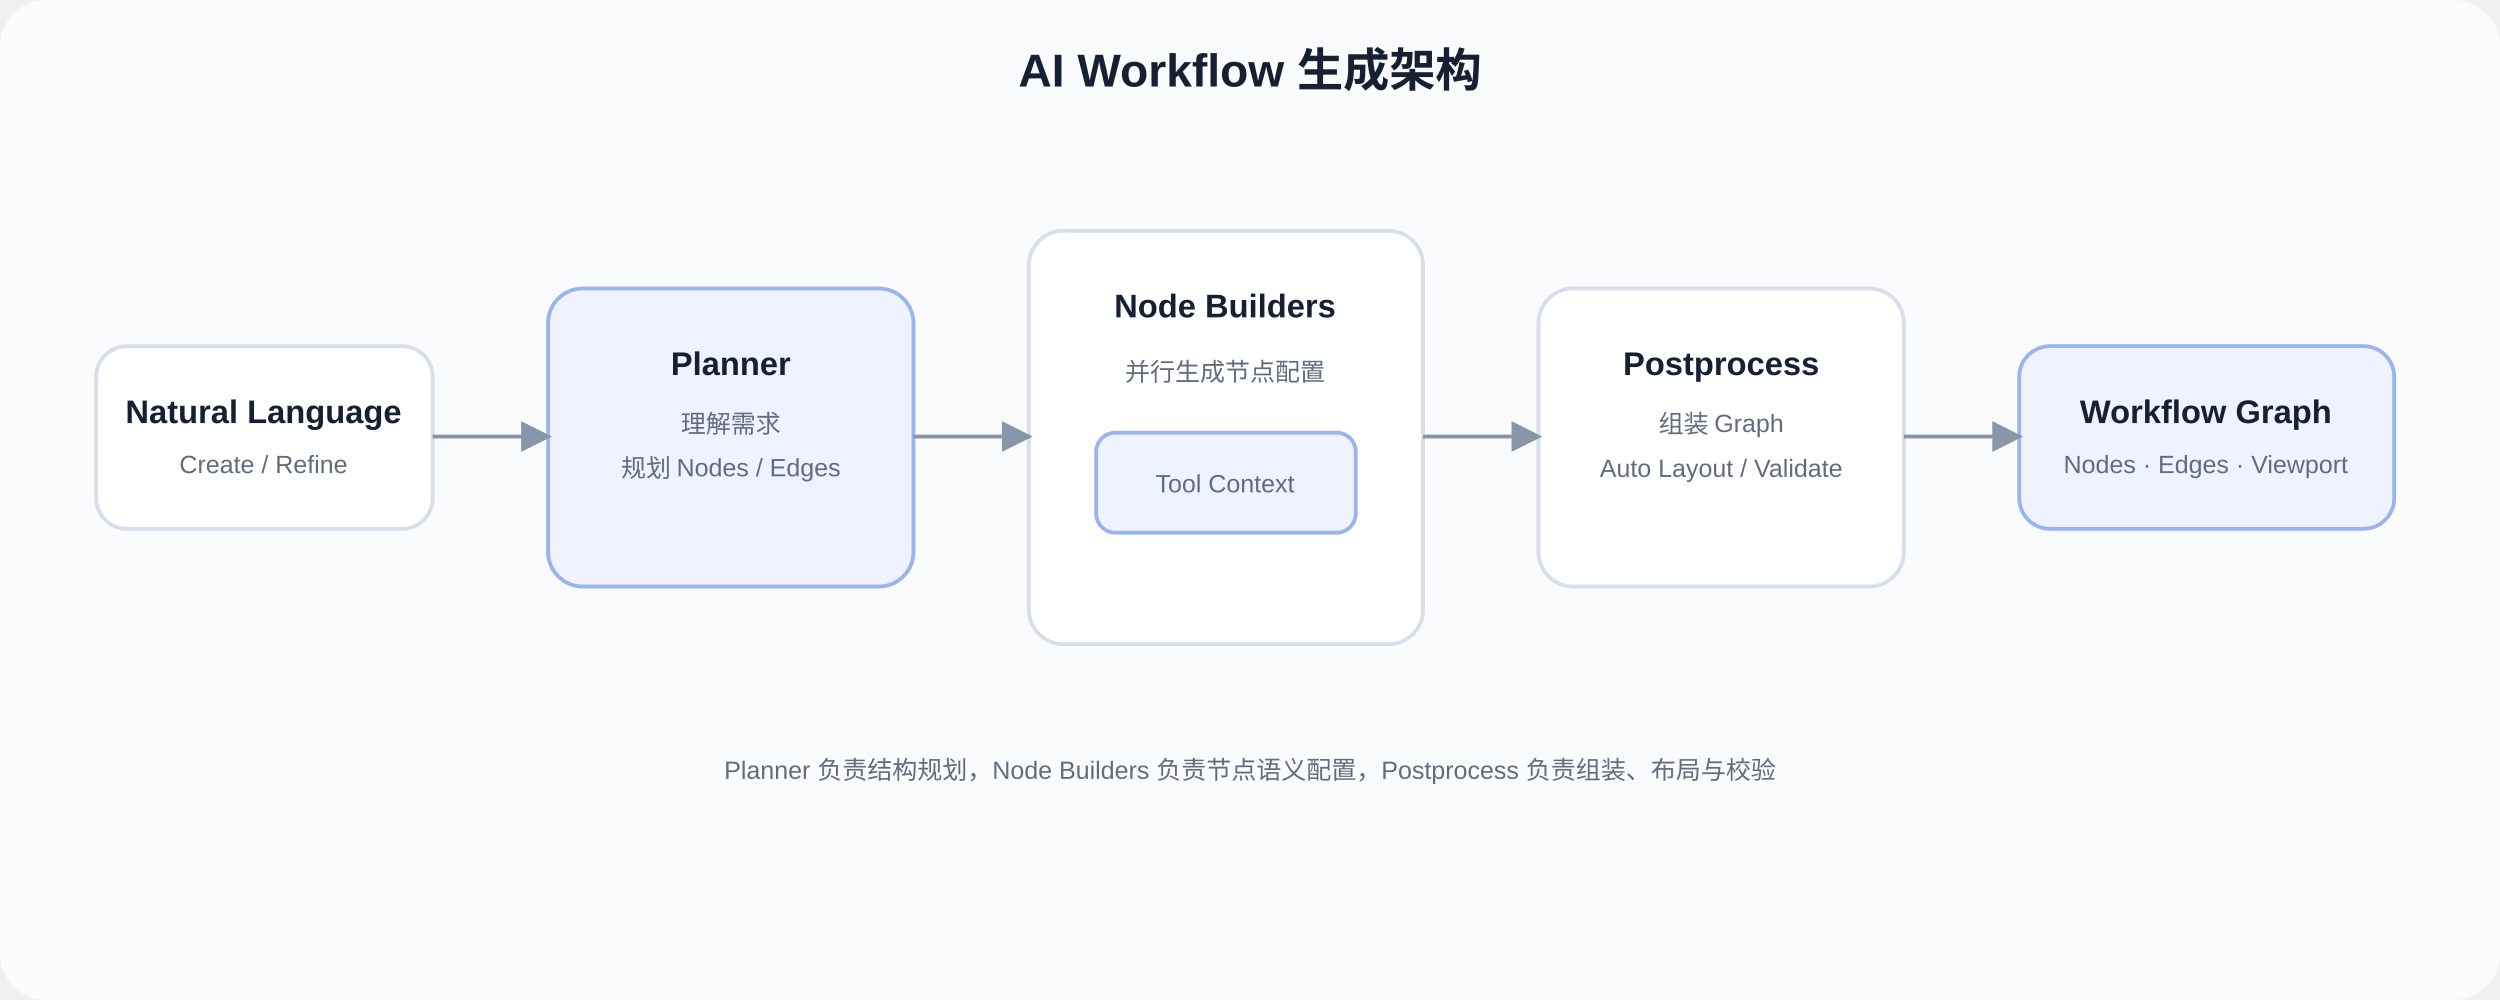
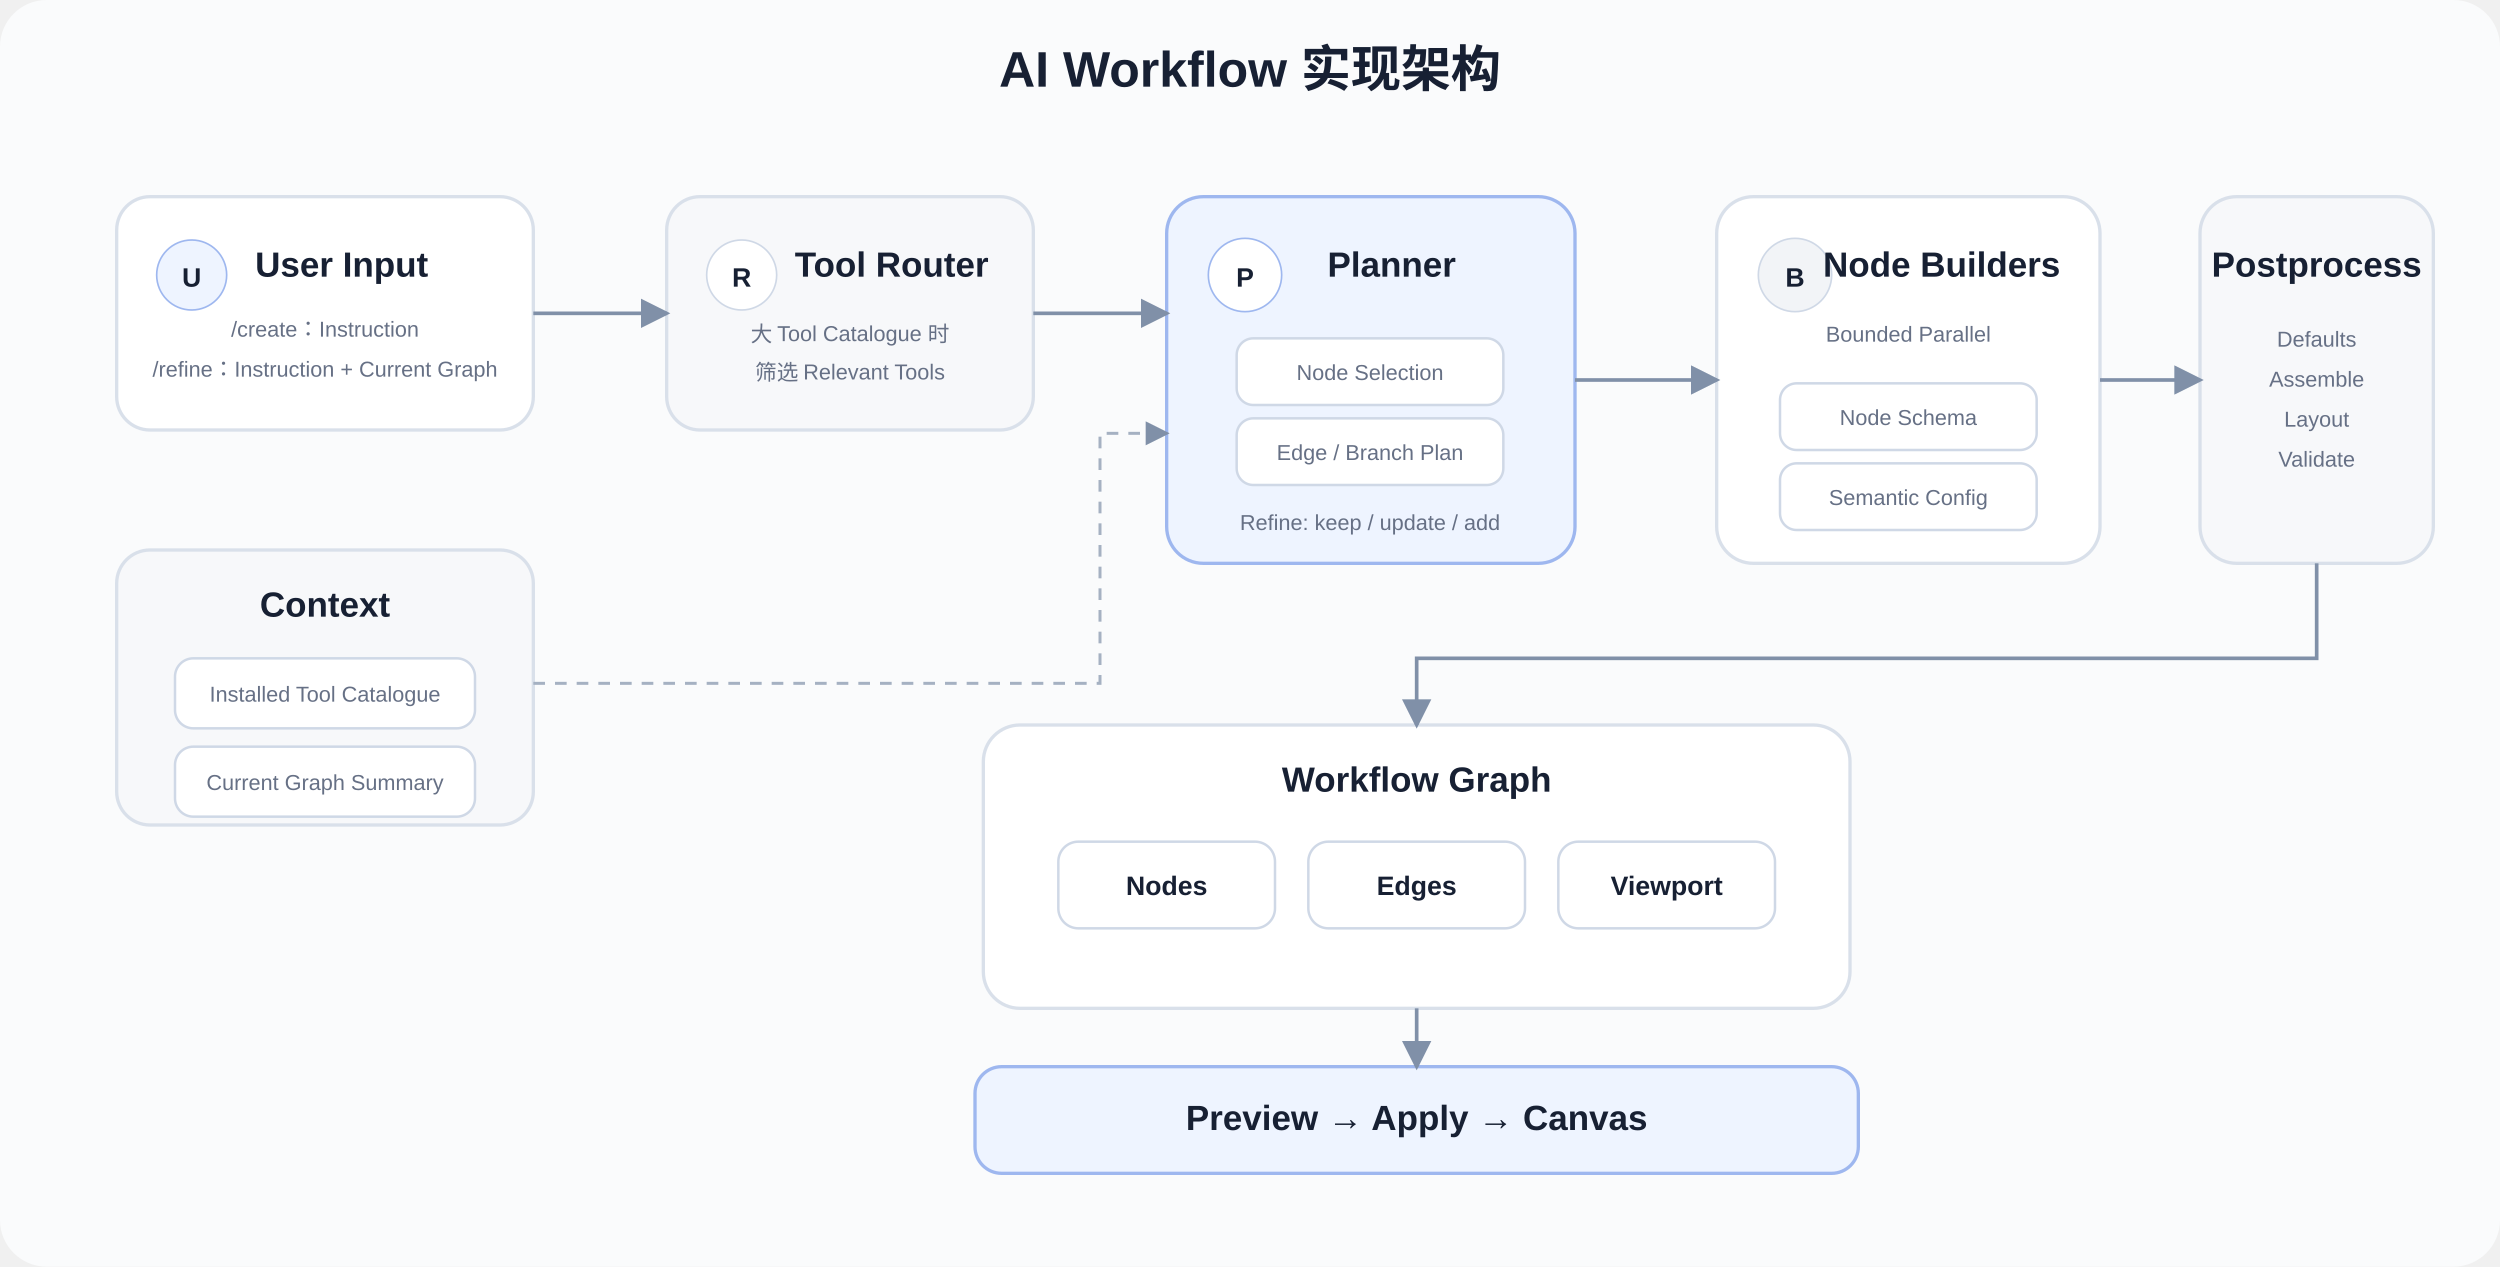
- <svg xmlns="http://www.w3.org/2000/svg" width="1300" height="520" viewBox="0 0 1300 520">
-   <style>.t{font-family:Arial,'Noto Sans SC',sans-serif;fill:#172033}.h{font-size:24px;font-weight:700}.m{font-size:17px;font-weight:700}.s{font-size:13px;fill:#626c7d}.box{fill:#fff;stroke:#d8deea;stroke-width:2}.a{fill:#eef3ff;stroke:#9bb4f0;stroke-width:2}.line{stroke:#8995a8;stroke-width:2;fill:none;marker-end:url(#ar)}</style>
+ <svg xmlns="http://www.w3.org/2000/svg" width="1500" height="760" viewBox="0 0 1500 760">
  <defs>
-     <marker id="ar" markerWidth="8" markerHeight="8" refX="7" refY="4" orient="auto">
-       <path d="M0,0 L8,4 L0,8z" fill="#8995a8" />
+     <marker id="arrow" markerWidth="8" markerHeight="8" refX="7" refY="4" orient="auto">
+       <path d="M0,0 L8,4 L0,8Z" fill="#8090a8" />
    </marker>
+     <style>
+     .t{font-family:Arial,'Noto Sans SC',sans-serif;fill:#172033}.title{font-size:30px;font-weight:700}.h{font-size:21px;font-weight:700}.m{font-size:16px;font-weight:700}.s{font-size:13px;fill:#667085}
+     .panel{fill:#fff;stroke:#d9e0ea;stroke-width:2}.blue{fill:#eef4ff;stroke:#9eb7ef;stroke-width:2}.soft{fill:#f7f8fa;stroke:#d9e0ea;stroke-width:2}.chip{fill:#fff;stroke:#cfd8e6;stroke-width:1.5}
+     .line{stroke:#8090a8;stroke-width:2.2;fill:none;marker-end:url(#arrow)}.dash{stroke:#a5b1c2;stroke-width:1.8;stroke-dasharray:7 6;fill:none;marker-end:url(#arrow)}
+   </style>
  </defs>
-   <rect width="1300" height="520" rx="24" fill="#fafbfc" />
-   <text x="650" y="45" text-anchor="middle" class="t h">AI Workflow 生成架构</text>
-   <rect x="50" y="180" width="175" height="95" rx="16" class="box" />
-   <text x="137" y="220" text-anchor="middle" class="t m">Natural Language</text>
-   <text x="137" y="246" text-anchor="middle" class="t s">Create / Refine</text>
-   <rect x="285" y="150" width="190" height="155" rx="18" class="a" />
-   <text x="380" y="195" text-anchor="middle" class="t m">Planner</text>
-   <text x="380" y="225" text-anchor="middle" class="t s">理解需求</text>
-   <text x="380" y="248" text-anchor="middle" class="t s">规划 Nodes / Edges</text>
-   <rect x="535" y="120" width="205" height="215" rx="18" class="box" />
-   <text x="637" y="165" text-anchor="middle" class="t m">Node Builders</text>
-   <text x="637" y="198" text-anchor="middle" class="t s">并行生成节点配置</text>
-   <rect x="570" y="225" width="135" height="52" rx="10" class="a" />
-   <text x="637" y="256" text-anchor="middle" class="t s">Tool Context</text>
-   <rect x="800" y="150" width="190" height="155" rx="18" class="box" />
-   <text x="895" y="195" text-anchor="middle" class="t m">Postprocess</text>
-   <text x="895" y="225" text-anchor="middle" class="t s">组装 Graph</text>
-   <text x="895" y="248" text-anchor="middle" class="t s">Auto Layout / Validate</text>
-   <rect x="1050" y="180" width="195" height="95" rx="16" class="a" />
-   <text x="1147" y="220" text-anchor="middle" class="t m">Workflow Graph</text>
-   <text x="1147" y="246" text-anchor="middle" class="t s">Nodes · Edges · Viewport</text>
-   <path d="M225 227 H285" class="line" />
-   <path d="M475 227 H535" class="line" />
-   <path d="M740 227 H800" class="line" />
-   <path d="M990 227 H1050" class="line" />
-   <text x="650" y="405" text-anchor="middle" class="t s">Planner 负责结构规划，Node Builders 负责节点语义配置，Postprocess 负责组装、布局与校验</text>
+   <rect width="1500" height="760" rx="28" fill="#fafbfc" />
+   <text x="750" y="52" text-anchor="middle" class="t title">AI Workflow 实现架构</text>
+   <rect x="70" y="118" width="250" height="140" rx="20" class="panel" />
+   <circle cx="115" cy="165" r="21" fill="#eef4ff" stroke="#9eb7ef" />
+   <text x="115" y="172" text-anchor="middle" class="t m">U</text>
+   <text x="205" y="166" text-anchor="middle" class="t h">User Input</text>
+   <text x="195" y="202" text-anchor="middle" class="t s">/create：Instruction</text>
+   <text x="195" y="226" text-anchor="middle" class="t s">/refine：Instruction + Current Graph</text>
+   <rect x="70" y="330" width="250" height="165" rx="20" class="soft" />
+   <text x="195" y="370" text-anchor="middle" class="t h">Context</text>
+   <rect x="105" y="395" width="180" height="42" rx="11" class="chip" />
+   <text x="195" y="421" text-anchor="middle" class="t s">Installed Tool Catalogue</text>
+   <rect x="105" y="448" width="180" height="42" rx="11" class="chip" />
+   <text x="195" y="474" text-anchor="middle" class="t s">Current Graph Summary</text>
+   <rect x="400" y="118" width="220" height="140" rx="20" class="soft" />
+   <circle cx="445" cy="165" r="21" fill="#fff" stroke="#cfd8e6" />
+   <text x="445" y="172" text-anchor="middle" class="t m">R</text>
+   <text x="535" y="166" text-anchor="middle" class="t h">Tool Router</text>
+   <text x="510" y="205" text-anchor="middle" class="t s">大 Tool Catalogue 时</text>
+   <text x="510" y="228" text-anchor="middle" class="t s">筛选 Relevant Tools</text>
+   <rect x="700" y="118" width="245" height="220" rx="22" class="blue" />
+   <circle cx="747" cy="165" r="22" fill="#fff" stroke="#9eb7ef" />
+   <text x="747" y="172" text-anchor="middle" class="t m">P</text>
+   <text x="835" y="166" text-anchor="middle" class="t h">Planner</text>
+   <rect x="742" y="203" width="160" height="40" rx="10" class="chip" />
+   <text x="822" y="228" text-anchor="middle" class="t s">Node Selection</text>
+   <rect x="742" y="251" width="160" height="40" rx="10" class="chip" />
+   <text x="822" y="276" text-anchor="middle" class="t s">Edge / Branch Plan</text>
+   <text x="822" y="318" text-anchor="middle" class="t s">Refine: keep / update / add</text>
+   <rect x="1030" y="118" width="230" height="220" rx="22" class="panel" />
+   <circle cx="1077" cy="165" r="22" fill="#f2f4f7" stroke="#cfd8e6" />
+   <text x="1077" y="172" text-anchor="middle" class="t m">B</text>
+   <text x="1165" y="166" text-anchor="middle" class="t h">Node Builders</text>
+   <text x="1145" y="205" text-anchor="middle" class="t s">Bounded Parallel</text>
+   <rect x="1068" y="230" width="154" height="40" rx="10" class="chip" />
+   <text x="1145" y="255" text-anchor="middle" class="t s">Node Schema</text>
+   <rect x="1068" y="278" width="154" height="40" rx="10" class="chip" />
+   <text x="1145" y="303" text-anchor="middle" class="t s">Semantic Config</text>
+   <rect x="1320" y="118" width="140" height="220" rx="22" class="soft" />
+   <text x="1390" y="166" text-anchor="middle" class="t h">Postprocess</text>
+   <text x="1390" y="208" text-anchor="middle" class="t s">Defaults</text>
+   <text x="1390" y="232" text-anchor="middle" class="t s">Assemble</text>
+   <text x="1390" y="256" text-anchor="middle" class="t s">Layout</text>
+   <text x="1390" y="280" text-anchor="middle" class="t s">Validate</text>
+   <path d="M320 188 H400" class="line" />
+   <path d="M620 188 H700" class="line" />
+   <path d="M945 228 H1030" class="line" />
+   <path d="M1260 228 H1320" class="line" />
+   <path d="M320 410 H660 V260 H700" class="dash" />
+   <rect x="590" y="435" width="520" height="170" rx="22" class="panel" />
+   <text x="850" y="475" text-anchor="middle" class="t h">Workflow Graph</text>
+   <rect x="635" y="505" width="130" height="52" rx="12" class="chip" />
+   <text x="700" y="537" text-anchor="middle" class="t m">Nodes</text>
+   <rect x="785" y="505" width="130" height="52" rx="12" class="chip" />
+   <text x="850" y="537" text-anchor="middle" class="t m">Edges</text>
+   <rect x="935" y="505" width="130" height="52" rx="12" class="chip" />
+   <text x="1000" y="537" text-anchor="middle" class="t m">Viewport</text>
+   <path d="M1390 338 V395 H850 V435" class="line" />
+   <rect x="585" y="640" width="530" height="64" rx="16" class="blue" />
+   <text x="850" y="678" text-anchor="middle" class="t h">Preview → Apply → Canvas</text>
+   <path d="M850 605 V640" class="line" />
</svg>
